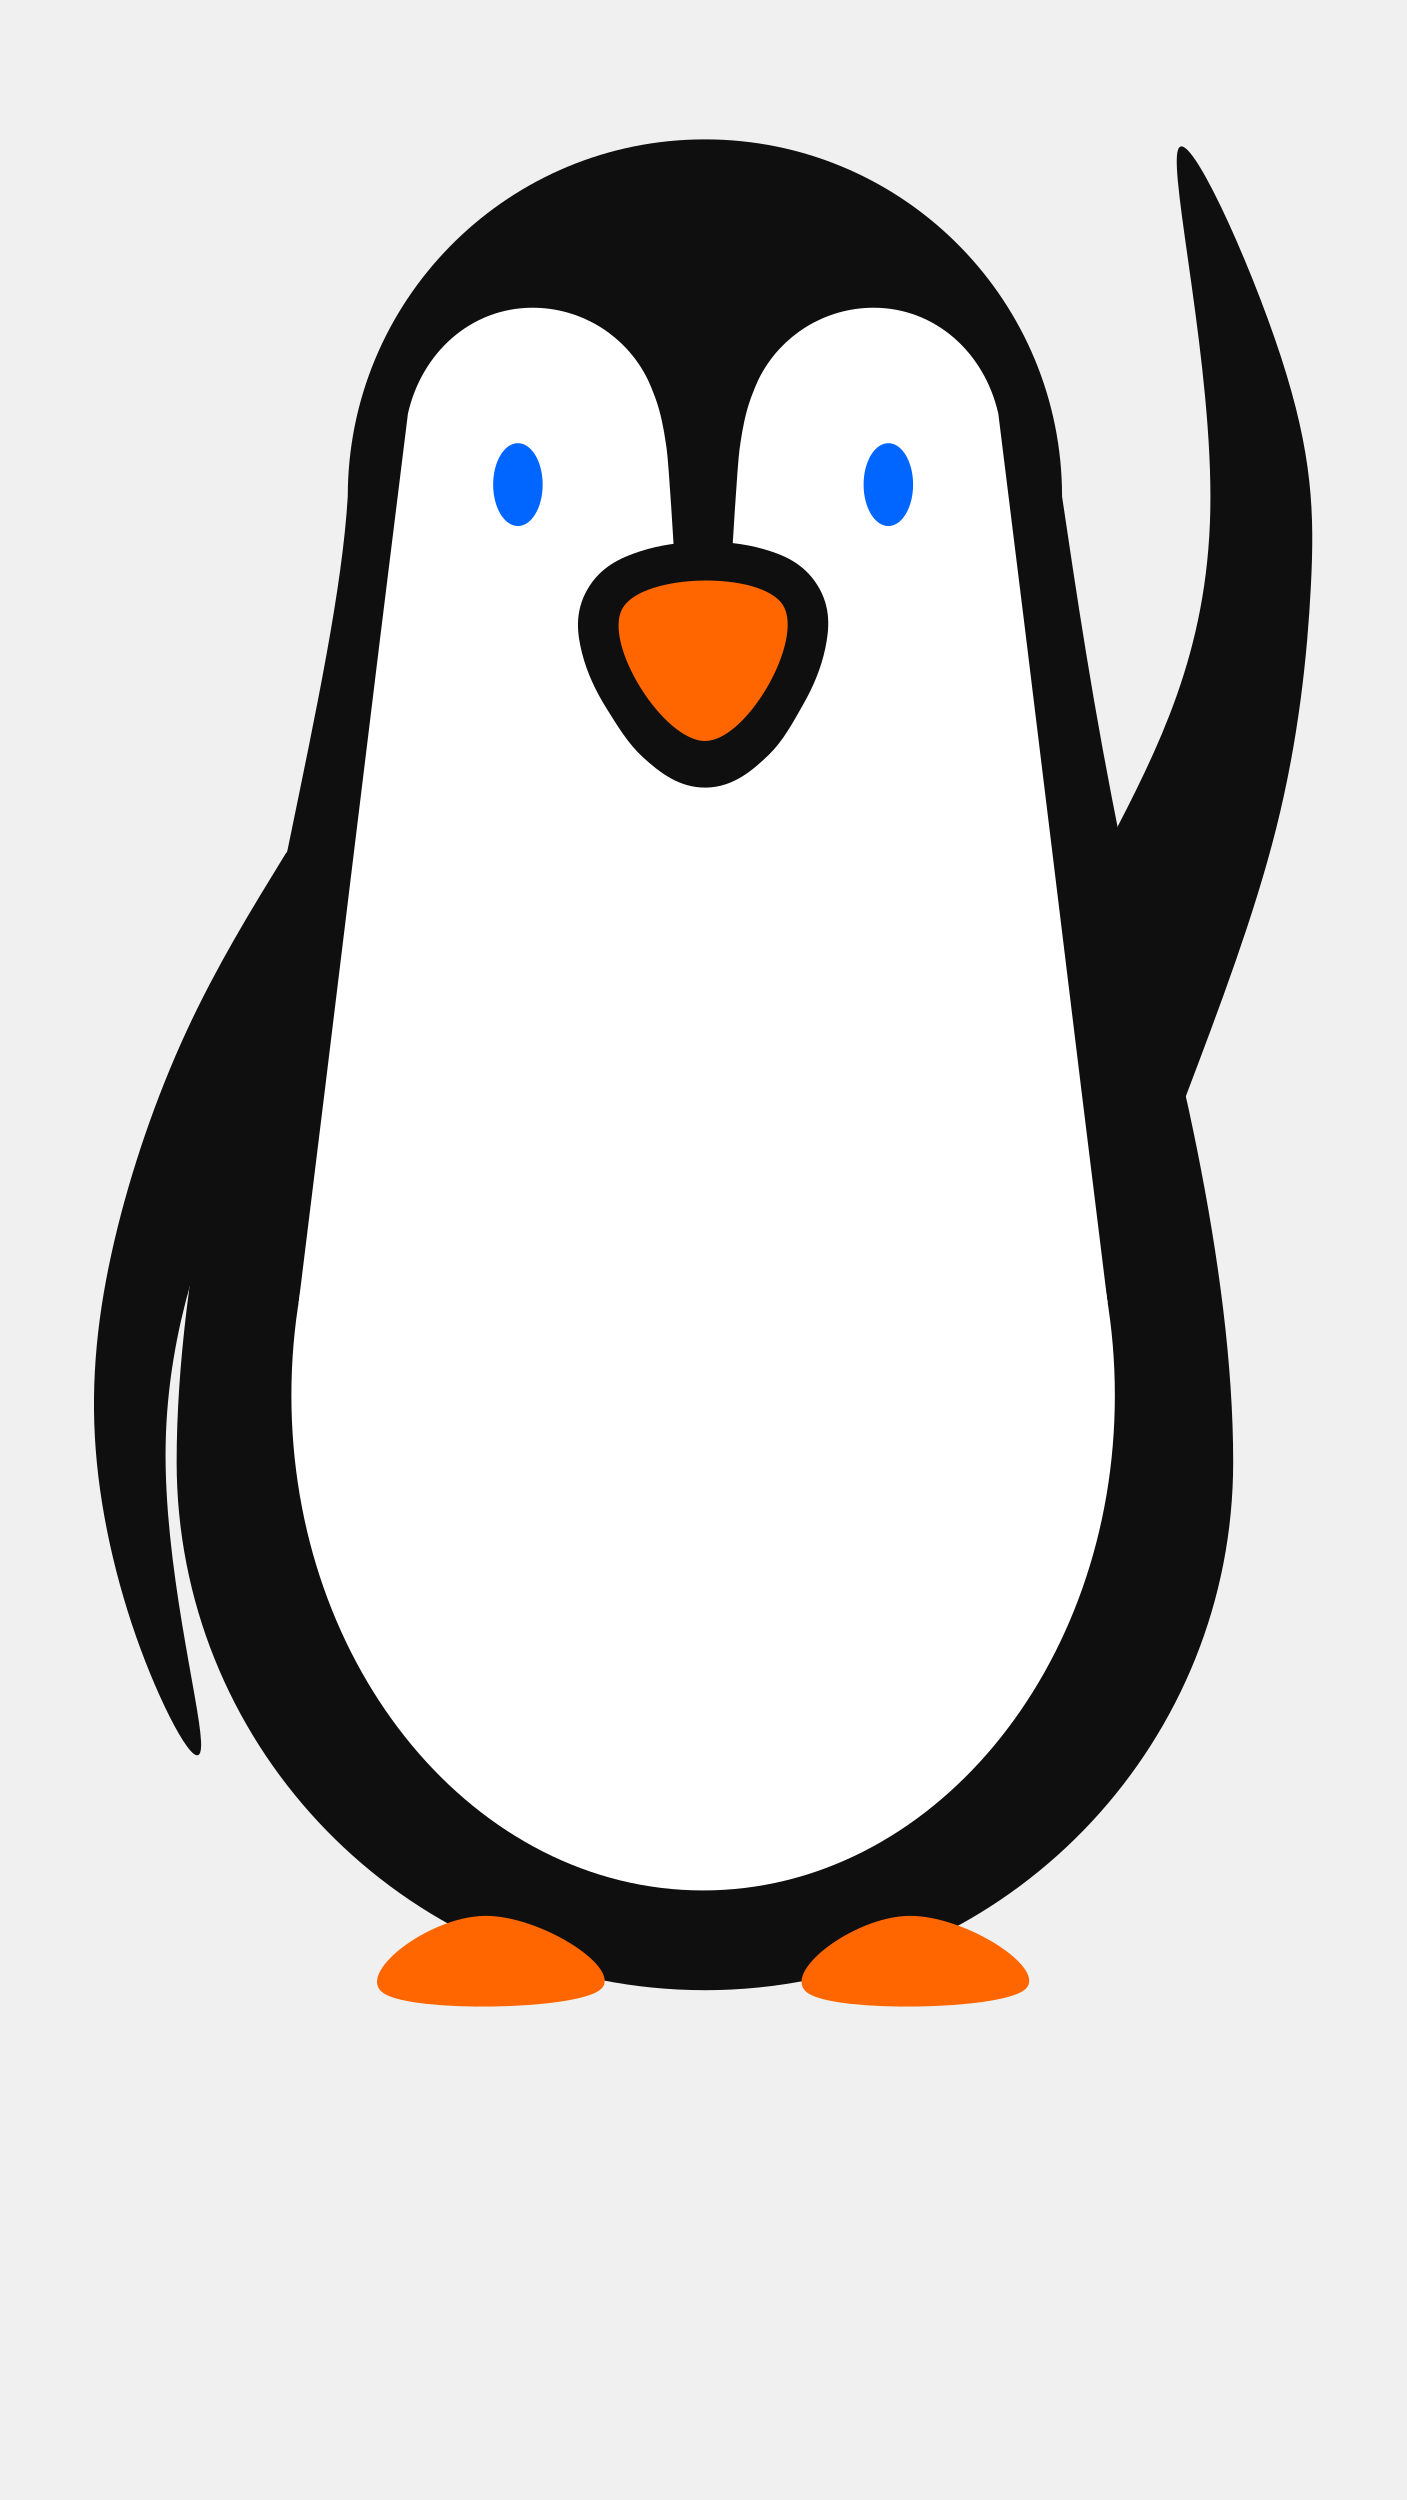
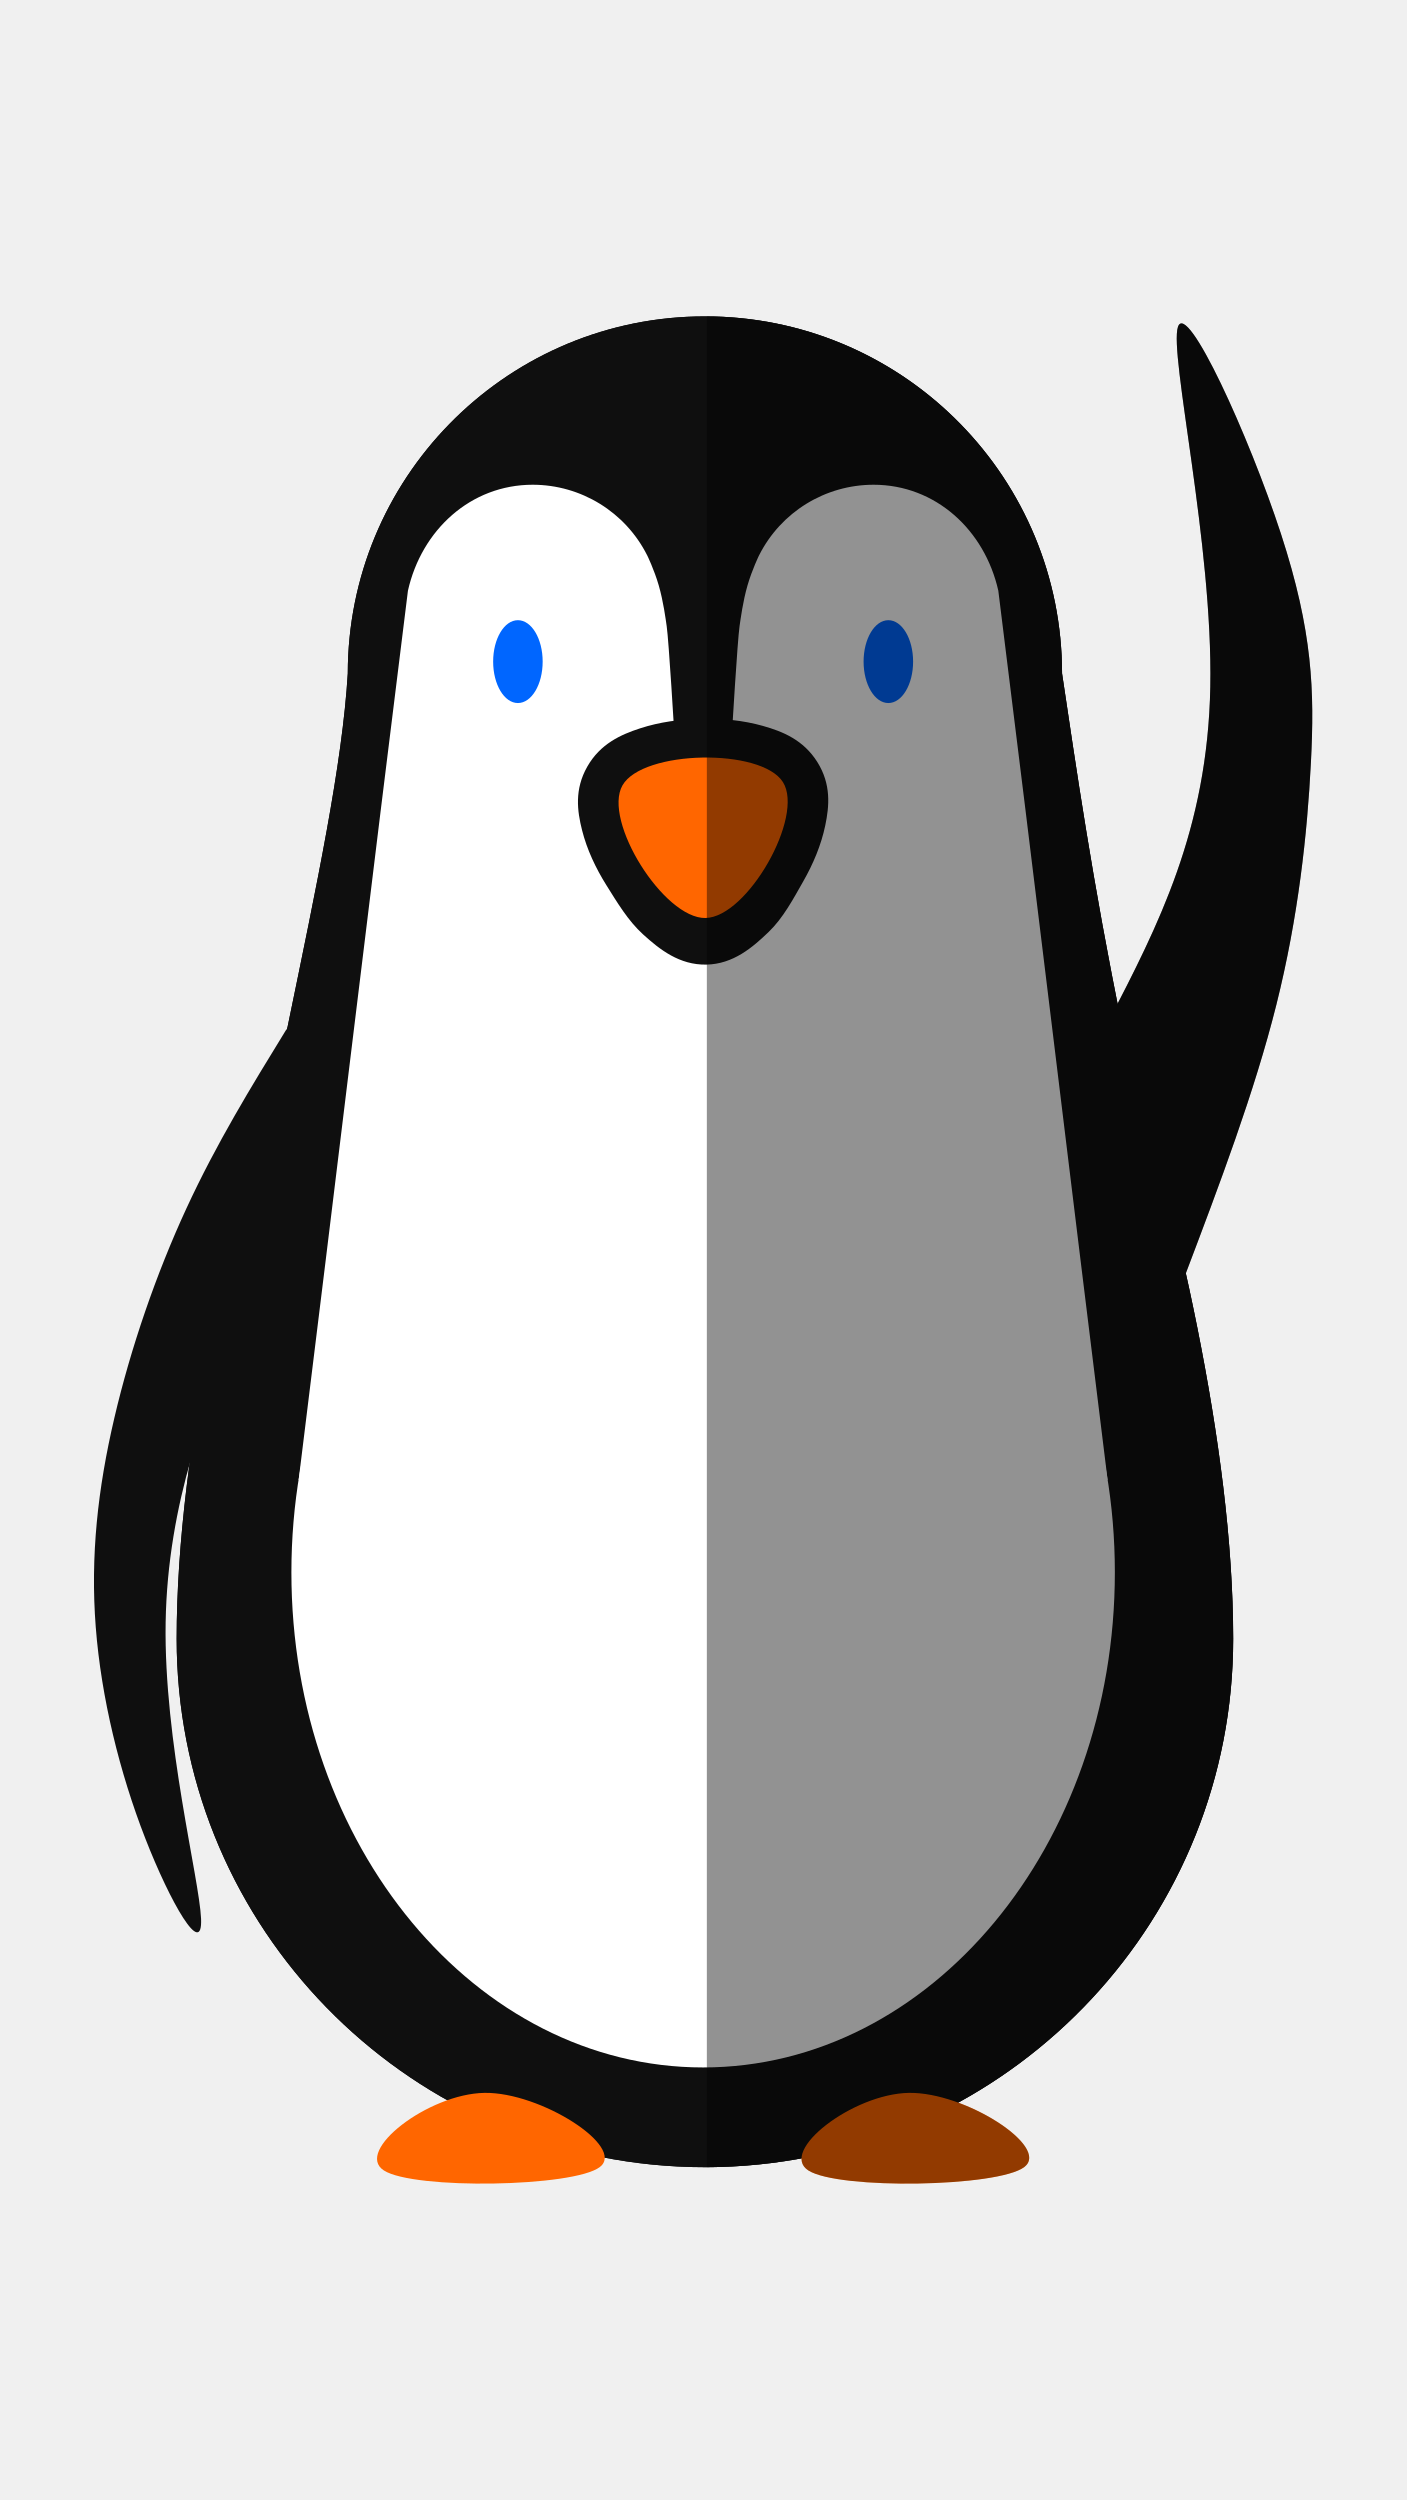
- <svg xmlns="http://www.w3.org/2000/svg" xmlns:xlink="http://www.w3.org/1999/xlink" width="1080" height="1920" viewBox="0 0 285.75 508" version="1.1" id="svg8">
+ <svg xmlns="http://www.w3.org/2000/svg" width="1080" height="1920" viewBox="0 0 285.75 508" version="1.1" id="svg8">
  <defs id="defs2">
    </defs>
-   <g id="layer1" transform="translate(0,211)">
-     <g id="g1244" transform="translate(8.2771973e-7,14.36309)">
-       <g id="g1152">
-         <path style="opacity:1;fill:#0f0f0f;fill-opacity:1;stroke-width:0.265;paint-order:fill markers stroke" d="m 141.365,-197.021 c -39.214,0.994 -70.698,33.094 -70.698,72.548 -1.11,18.478 -6.248,42.752 -12.233,71.799 -10.68,36.975 -22.541,84.854 -22.541,124.371 0,56.506 43.66,102.815 99.086,107.032 0.909,0.069 1.82,0.127 2.735,0.174 1.83,0.093 3.672,0.14 5.524,0.14 0.463,0 0.926,-0.003 1.388,-0.009 1.385,-0.018 2.764,-0.061 4.137,-0.131 0.915,-0.046 1.826,-0.105 2.735,-0.174 55.426,-4.217 99.086,-50.526 99.086,-107.032 0,-39.516 -11.861,-87.395 -22.541,-124.371 -5.985,-29.047 -9.42,-53.025 -12.233,-71.799 0,-39.454 -31.484,-71.554 -70.698,-72.548 -0.002,-4e-5 -0.003,4e-5 -0.005,0 -1.273,-0.029 -2.565,-0.029 -3.742,2.2e-4 z" id="path817" />
-         <path style="fill:#0f0f0f;fill-opacity:1;stroke:none;stroke-width:0.265px;stroke-linecap:butt;stroke-linejoin:miter;stroke-opacity:1" d="m 40.857,128.545 c -0.348,-8.201 -7.596,-35.934 -7.199,-60.188 0.396,-24.254 8.437,-45.027 14.851,-58.375 6.414,-13.348 11.202,-19.27 14.268,-28.865 3.066,-9.596 4.411,-22.868 3.352,-29.011 -1.059,-6.143 -4.523,-5.159 -7.987,-4.175 -7.079,11.531 -14.157,23.061 -20.28,36.324 -6.123,13.263 -11.288,28.254 -14.638,42.589 -3.35,14.335 -4.883,28.01 -3.768,42.44 1.115,14.43 4.878,29.613 10.037,42.872 5.158,13.258 11.711,24.59 11.364,16.389 z" id="path952" />
-         <path id="path970" d="m 239.36,-194.909 c -1.832,5.479 7.125,44.116 6.574,73.158 -0.551,29.042 -10.611,48.485 -20.671,67.929 0,0 15.405,51.995 15.405,51.995 7.113,-18.761 14.225,-37.52 18.691,-55.353 4.465,-17.833 6.281,-34.731 7.019,-49.218 0.738,-14.487 0.398,-26.558 -6.083,-46.435 -6.481,-19.877 -19.102,-47.556 -20.934,-42.076 z" style="fill:#0f0f0f;fill-opacity:1;stroke:none;stroke-width:0.265px;stroke-linecap:butt;stroke-linejoin:miter;stroke-opacity:1" />
+   <g transform="translate(0,211)" id="layer1" />
+   <g id="g4301">
+     <g transform="translate(8.2771975e-7,261.331)" id="g4094" style="">
+       <g id="g4064">
+         <path id="path4056" d="m 141.365,-197.021 c -39.214,0.994 -70.698,33.094 -70.698,72.548 -1.11,18.478 -6.248,42.752 -12.233,71.799 -10.68,36.975 -22.541,84.854 -22.541,124.371 0,56.506 43.66,102.815 99.086,107.032 0.909,0.069 1.82,0.127 2.735,0.174 1.83,0.093 3.672,0.14 5.524,0.14 0.463,0 0.926,-0.003 1.388,-0.009 1.385,-0.018 2.764,-0.061 4.137,-0.131 0.915,-0.046 1.826,-0.105 2.735,-0.174 55.426,-4.217 99.086,-50.526 99.086,-107.032 0,-39.516 -11.861,-87.395 -22.541,-124.371 -5.985,-29.047 -9.42,-53.025 -12.233,-71.799 0,-39.454 -31.484,-71.554 -70.698,-72.548 -0.002,-4e-5 -0.003,4e-5 -0.005,0 -1.273,-0.029 -2.565,-0.029 -3.742,2.2e-4 z" style="opacity:1;fill:#0f0f0f;fill-opacity:1;stroke-width:0.265;paint-order:fill markers stroke" />
+         <path id="path4058" d="m 40.857,128.545 c -0.348,-8.201 -7.596,-35.934 -7.199,-60.188 0.396,-24.254 8.437,-45.027 14.851,-58.375 6.414,-13.348 11.202,-19.27 14.268,-28.865 3.066,-9.596 4.411,-22.868 3.352,-29.011 -1.059,-6.143 -4.523,-5.159 -7.987,-4.175 -7.079,11.531 -14.157,23.061 -20.28,36.324 -6.123,13.263 -11.288,28.254 -14.638,42.589 -3.35,14.335 -4.883,28.01 -3.768,42.44 1.115,14.43 4.878,29.613 10.037,42.872 5.158,13.258 11.711,24.59 11.364,16.389 z" style="fill:#0f0f0f;fill-opacity:1;stroke:none;stroke-width:0.265px;stroke-linecap:butt;stroke-linejoin:miter;stroke-opacity:1" />
+         <path style="fill:#0f0f0f;fill-opacity:1;stroke:none;stroke-width:0.265px;stroke-linecap:butt;stroke-linejoin:miter;stroke-opacity:1" d="m 239.36,-194.909 c -1.832,5.479 7.125,44.116 6.574,73.158 -0.551,29.042 -10.611,48.485 -20.671,67.929 0,0 15.405,51.995 15.405,51.995 7.113,-18.761 14.225,-37.52 18.691,-55.353 4.465,-17.833 6.281,-34.731 7.019,-49.218 0.738,-14.487 0.398,-26.558 -6.083,-46.435 -6.481,-19.877 -19.102,-47.556 -20.934,-42.076 z" id="path4060" />
+         <path style="opacity:1;fill:#0f0f0f;fill-opacity:1;stroke-width:0.265;paint-order:fill markers stroke" d="m 141.365,-197.021 c -39.214,0.994 -70.698,33.094 -70.698,72.548 -1.11,18.478 -6.248,42.752 -12.233,71.799 -10.68,36.975 -22.541,84.854 -22.541,124.371 0,56.506 43.66,102.815 99.086,107.032 0.909,0.069 1.82,0.127 2.735,0.174 1.83,0.093 3.672,0.14 5.524,0.14 0.463,0 0.926,-0.003 1.388,-0.009 1.385,-0.018 2.764,-0.061 4.137,-0.131 0.915,-0.046 1.826,-0.105 2.735,-0.174 55.426,-4.217 99.086,-50.526 99.086,-107.032 0,-39.516 -11.861,-87.395 -22.541,-124.371 -5.985,-29.047 -9.42,-53.025 -12.233,-71.799 0,-39.454 -31.484,-71.554 -70.698,-72.548 -0.002,-4e-5 -0.003,4e-5 -0.005,0 -1.273,-0.029 -2.565,-0.029 -3.742,2.2e-4 z" id="path4062" />
      </g>
-       <g id="g1224">
-         <path style="opacity:1;vector-effect:none;fill:#ff6600;fill-opacity:1;fill-rule:nonzero;stroke:none;stroke-width:2.646;stroke-linecap:butt;stroke-linejoin:miter;stroke-miterlimit:4;stroke-dasharray:none;stroke-dashoffset:0;stroke-opacity:1;paint-order:fill markers stroke" id="path24" d="m -140.584,-155.755 c -7.462,14.203 -53.089,16.02 -61.657,2.456 -8.569,-13.564 12.67,-53.986 28.701,-54.625 16.031,-0.639 40.418,37.966 32.956,52.169 z" transform="matrix(0.7117317,0,0,0.2887158,221.9547,223.9715)" />
-         <path transform="matrix(0.7117317,0,0,0.2887158,308.2095,223.9715)" d="m -140.584,-155.755 c -7.462,14.203 -53.089,16.02 -61.657,2.456 -8.569,-13.564 12.67,-53.986 28.701,-54.625 16.031,-0.639 40.418,37.966 32.956,52.169 z" id="path836" style="opacity:1;vector-effect:none;fill:#ff6600;fill-opacity:1;fill-rule:nonzero;stroke:none;stroke-width:2.646;stroke-linecap:butt;stroke-linejoin:miter;stroke-miterlimit:4;stroke-dasharray:none;stroke-dashoffset:0;stroke-opacity:1;paint-order:fill markers stroke" />
+       <g id="g4070">
+         <path transform="matrix(0.7117317,0,0,0.2887158,221.9547,223.9715)" d="m -140.584,-155.755 c -7.462,14.203 -53.089,16.02 -61.657,2.456 -8.569,-13.564 12.67,-53.986 28.701,-54.625 16.031,-0.639 40.418,37.966 32.956,52.169 z" id="path4066" style="opacity:1;vector-effect:none;fill:#ff6600;fill-opacity:1;fill-rule:nonzero;stroke:none;stroke-width:2.646;stroke-linecap:butt;stroke-linejoin:miter;stroke-miterlimit:4;stroke-dasharray:none;stroke-dashoffset:0;stroke-opacity:1;paint-order:fill markers stroke" />
+         <path style="opacity:1;vector-effect:none;fill:#ff6600;fill-opacity:1;fill-rule:nonzero;stroke:none;stroke-width:2.646;stroke-linecap:butt;stroke-linejoin:miter;stroke-miterlimit:4;stroke-dasharray:none;stroke-dashoffset:0;stroke-opacity:1;paint-order:fill markers stroke" id="path4068" d="m -140.584,-155.755 c -7.462,14.203 -53.089,16.02 -61.657,2.456 -8.569,-13.564 12.67,-53.986 28.701,-54.625 16.031,-0.639 40.418,37.966 32.956,52.169 z" transform="matrix(0.7117317,0,0,0.2887158,308.2095,223.9715)" />
      </g>
-       <g id="g1220">
-         <g id="g1147">
-           <ellipse cx="142.875" cy="58.171" rx="83.664" ry="100.604" id="path911" style="opacity:1;vector-effect:none;fill:#ffffff;fill-opacity:1;fill-rule:nonzero;stroke:none;stroke-width:2.955;stroke-linecap:butt;stroke-linejoin:miter;stroke-miterlimit:4;stroke-dasharray:none;stroke-dashoffset:0;stroke-opacity:1;paint-order:fill markers stroke" />
-           <g id="g1118">
-             <path style="opacity:1;vector-effect:none;fill:#ffffff;fill-opacity:1;fill-rule:nonzero;stroke:none;stroke-width:3.35;stroke-linecap:butt;stroke-linejoin:miter;stroke-miterlimit:4;stroke-dasharray:none;stroke-dashoffset:0;stroke-opacity:1;paint-order:fill markers stroke" d="m 108.232,-162.832 c -12.598,0.011 -22.566,9.193 -25.338,21.524 -7.338,58.636 -14.915,121.944 -22.213,180.702 25.316,1.948 45.832,0.191 82.874,-2.167 v -105.708 c -3.42,-20.873 -5.31,-22.466 -6.514,-43.525 0,0 -1.148,-19.232 -1.569,-22.09 -0.211,-1.429 -0.674,-5.03 -1.613,-8.274 -0.94,-3.244 -2.356,-6.13 -2.356,-6.13 l -0.002,2.7e-4 -0.002,2.6e-4 c -4.428,-8.787 -13.427,-14.331 -23.266,-14.333 z" id="path879" />
-             <use x="0" y="0" xlink:href="#path879" id="use890" transform="matrix(-1,0,0,1,285.75,0)" width="100%" height="100%" />
-             <ellipse style="opacity:1;vector-effect:none;fill:#0066ff;fill-opacity:1;fill-rule:nonzero;stroke:none;stroke-width:4.165;stroke-linecap:butt;stroke-linejoin:miter;stroke-miterlimit:4;stroke-dasharray:none;stroke-dashoffset:0;stroke-opacity:1;paint-order:fill markers stroke" id="path892" cx="105.238" cy="-126.891" rx="5.031" ry="8.419" />
-             <use x="0" y="0" xlink:href="#path892" id="use894" transform="translate(75.27438)" width="100%" height="100%" />
+       <g id="g4092">
+         <g id="g4084">
+           <ellipse style="opacity:1;vector-effect:none;fill:#ffffff;fill-opacity:1;fill-rule:nonzero;stroke:none;stroke-width:2.955;stroke-linecap:butt;stroke-linejoin:miter;stroke-miterlimit:4;stroke-dasharray:none;stroke-dashoffset:0;stroke-opacity:1;paint-order:fill markers stroke" id="ellipse4072" ry="100.604" rx="83.664" cy="58.171" cx="142.875" />
+           <g id="g4082">
+             <path id="path4074" d="m 108.232,-162.832 c -12.598,0.011 -22.566,9.193 -25.338,21.524 -7.338,58.636 -14.915,121.944 -22.213,180.702 25.316,1.948 45.832,0.191 82.874,-2.167 v -105.708 c -3.42,-20.873 -5.31,-22.466 -6.514,-43.525 0,0 -1.148,-19.232 -1.569,-22.09 -0.211,-1.429 -0.674,-5.03 -1.613,-8.274 -0.94,-3.244 -2.356,-6.13 -2.356,-6.13 l -0.002,2.7e-4 -0.002,2.6e-4 c -4.428,-8.787 -13.427,-14.331 -23.266,-14.333 z" style="opacity:1;vector-effect:none;fill:#ffffff;fill-opacity:1;fill-rule:nonzero;stroke:none;stroke-width:3.35;stroke-linecap:butt;stroke-linejoin:miter;stroke-miterlimit:4;stroke-dasharray:none;stroke-dashoffset:0;stroke-opacity:1;paint-order:fill markers stroke" />
+             <path id="use4076" d="m 177.518,-162.832 c 12.598,0.011 22.566,9.193 25.338,21.524 7.338,58.636 14.915,121.944 22.213,180.702 -25.316,1.948 -45.832,0.191 -82.874,-2.167 v -105.708 c 3.42,-20.873 5.31,-22.466 6.514,-43.525 0,0 1.148,-19.232 1.569,-22.09 0.211,-1.429 0.674,-5.03 1.613,-8.274 0.94,-3.244 2.356,-6.13 2.356,-6.13 l 0.002,2.7e-4 0.002,2.6e-4 c 4.428,-8.787 13.427,-14.331 23.266,-14.333 z" style="opacity:1;vector-effect:none;fill:#ffffff;fill-opacity:1;fill-rule:nonzero;stroke:none;stroke-width:3.35;stroke-linecap:butt;stroke-linejoin:miter;stroke-miterlimit:4;stroke-dasharray:none;stroke-dashoffset:0;stroke-opacity:1;paint-order:fill markers stroke" />
+             <ellipse ry="8.419" rx="5.031" cy="-126.891" cx="105.238" id="ellipse4078" style="opacity:1;vector-effect:none;fill:#0066ff;fill-opacity:1;fill-rule:nonzero;stroke:none;stroke-width:4.165;stroke-linecap:butt;stroke-linejoin:miter;stroke-miterlimit:4;stroke-dasharray:none;stroke-dashoffset:0;stroke-opacity:1;paint-order:fill markers stroke" />
+             <ellipse ry="8.419" rx="5.031" cy="-126.891" cx="180.512" id="use4080" style="opacity:1;vector-effect:none;fill:#0066ff;fill-opacity:1;fill-rule:nonzero;stroke:none;stroke-width:4.165;stroke-linecap:butt;stroke-linejoin:miter;stroke-miterlimit:4;stroke-dasharray:none;stroke-dashoffset:0;stroke-opacity:1;paint-order:fill markers stroke" />
          </g>
        </g>
-         <g id="g1170">
-           <path style="opacity:1;vector-effect:none;fill:#0f0f0f;fill-opacity:1;fill-rule:nonzero;stroke:none;stroke-width:1.823;stroke-linecap:butt;stroke-linejoin:miter;stroke-miterlimit:4;stroke-dasharray:none;stroke-dashoffset:0;stroke-opacity:1;paint-order:fill markers stroke" d="m 142.519,-115.277 c -4.251,0.083 -8.47,0.652 -12.426,1.937 -3.956,1.285 -8.114,3.152 -10.754,7.783 -2.64,4.631 -2.051,9.023 -1.06,12.939 0.991,3.916 2.751,7.663 4.951,11.177 2.2,3.514 4.381,7.189 7.42,9.956 3.395,3.091 7.412,6.27 12.884,6.163 5.473,-0.107 9.404,-3.506 12.66,-6.642 2.956,-2.848 4.967,-6.662 7.018,-10.259 2.051,-3.597 3.652,-7.41 4.478,-11.362 0.826,-3.952 1.231,-8.362 -1.601,-12.886 -2.832,-4.524 -7.064,-6.228 -11.071,-7.357 -4.007,-1.129 -8.248,-1.532 -12.499,-1.448 z" id="path1154" />
-           <path style="opacity:1;vector-effect:none;fill:#ff6600;fill-opacity:1;fill-rule:nonzero;stroke:none;stroke-width:2.646;stroke-linecap:butt;stroke-linejoin:miter;stroke-miterlimit:4;stroke-dasharray:none;stroke-dashoffset:0;stroke-opacity:1;paint-order:fill markers stroke" id="path1156" d="m 153.413,-117.268 c 6.259,10.351 -10.348,40.508 -22.442,40.753 -12.094,0.245 -29.907,-29.216 -24.072,-39.811 5.835,-10.596 40.255,-11.292 46.514,-0.941 z" transform="matrix(0.7011562,0,0,0.6772504,51.53726,-22.97228)" />
+         <g id="g4090">
+           <path id="path4086" d="m 142.519,-115.277 c -4.251,0.083 -8.47,0.652 -12.426,1.937 -3.956,1.285 -8.114,3.152 -10.754,7.783 -2.64,4.631 -2.051,9.023 -1.06,12.939 0.991,3.916 2.751,7.663 4.951,11.177 2.2,3.514 4.381,7.189 7.42,9.956 3.395,3.091 7.412,6.27 12.884,6.163 5.473,-0.107 9.404,-3.506 12.66,-6.642 2.956,-2.848 4.967,-6.662 7.018,-10.259 2.051,-3.597 3.652,-7.41 4.478,-11.362 0.826,-3.952 1.231,-8.362 -1.601,-12.886 -2.832,-4.524 -7.064,-6.228 -11.071,-7.357 -4.007,-1.129 -8.248,-1.532 -12.499,-1.448 z" style="opacity:1;vector-effect:none;fill:#0f0f0f;fill-opacity:1;fill-rule:nonzero;stroke:none;stroke-width:1.823;stroke-linecap:butt;stroke-linejoin:miter;stroke-miterlimit:4;stroke-dasharray:none;stroke-dashoffset:0;stroke-opacity:1;paint-order:fill markers stroke" />
+           <path transform="matrix(0.7011562,0,0,0.6772504,51.53726,-22.97228)" d="m 153.413,-117.268 c 6.259,10.351 -10.348,40.508 -22.442,40.753 -12.094,0.245 -29.907,-29.216 -24.072,-39.811 5.835,-10.596 40.255,-11.292 46.514,-0.941 z" id="path4088" style="opacity:1;vector-effect:none;fill:#ff6600;fill-opacity:1;fill-rule:nonzero;stroke:none;stroke-width:2.646;stroke-linecap:butt;stroke-linejoin:miter;stroke-miterlimit:4;stroke-dasharray:none;stroke-dashoffset:0;stroke-opacity:1;paint-order:fill markers stroke" />
        </g>
      </g>
    </g>
+     <path id="rect3247" d="M 143.631,64.288 V 440.365 c 0.332,-10e-4 0.664,-0.002 0.995,-0.006 1.385,-0.018 2.764,-0.061 4.137,-0.131 0.915,-0.046 1.826,-0.105 2.735,-0.174 3.852,-0.293 7.647,-0.79 11.375,-1.479 -0.029,0.972 0.397,1.822 1.396,2.463 6.099,3.916 38.572,3.391 43.884,-0.709 3.873,-2.99 -4.31,-9.723 -13.449,-13.08 33.3,-18.226 55.881,-53.589 55.881,-94.227 0,-23.188 -4.086,-49.253 -9.619,-74.307 7.013,-18.499 13.991,-36.983 18.394,-54.568 4.465,-17.833 6.281,-34.731 7.019,-49.218 0.738,-14.487 0.398,-26.558 -6.083,-46.435 -6.481,-19.877 -19.102,-47.555 -20.934,-42.076 -1.832,5.479 7.125,44.116 6.574,73.158 -0.518,27.279 -9.425,46.09 -18.842,64.386 -5.403,-26.945 -8.623,-49.357 -11.283,-67.11 0,-39.454 -31.484,-71.554 -70.698,-72.548 -0.002,-4e-5 -0.003,3.9e-5 -0.005,0 -0.492,-0.011 -0.985,-0.014 -1.475,-0.017 z" style="opacity:1;vector-effect:none;fill:#000000;fill-opacity:0.429;fill-rule:nonzero;stroke:none;stroke-width:2.666;stroke-linecap:butt;stroke-linejoin:miter;stroke-miterlimit:4;stroke-dasharray:none;stroke-dashoffset:0;stroke-opacity:1;paint-order:fill markers stroke" />
  </g>
-   <g id="layer3" style="display:inline" />
+   <g style="display:inline" id="layer3" />
</svg>
